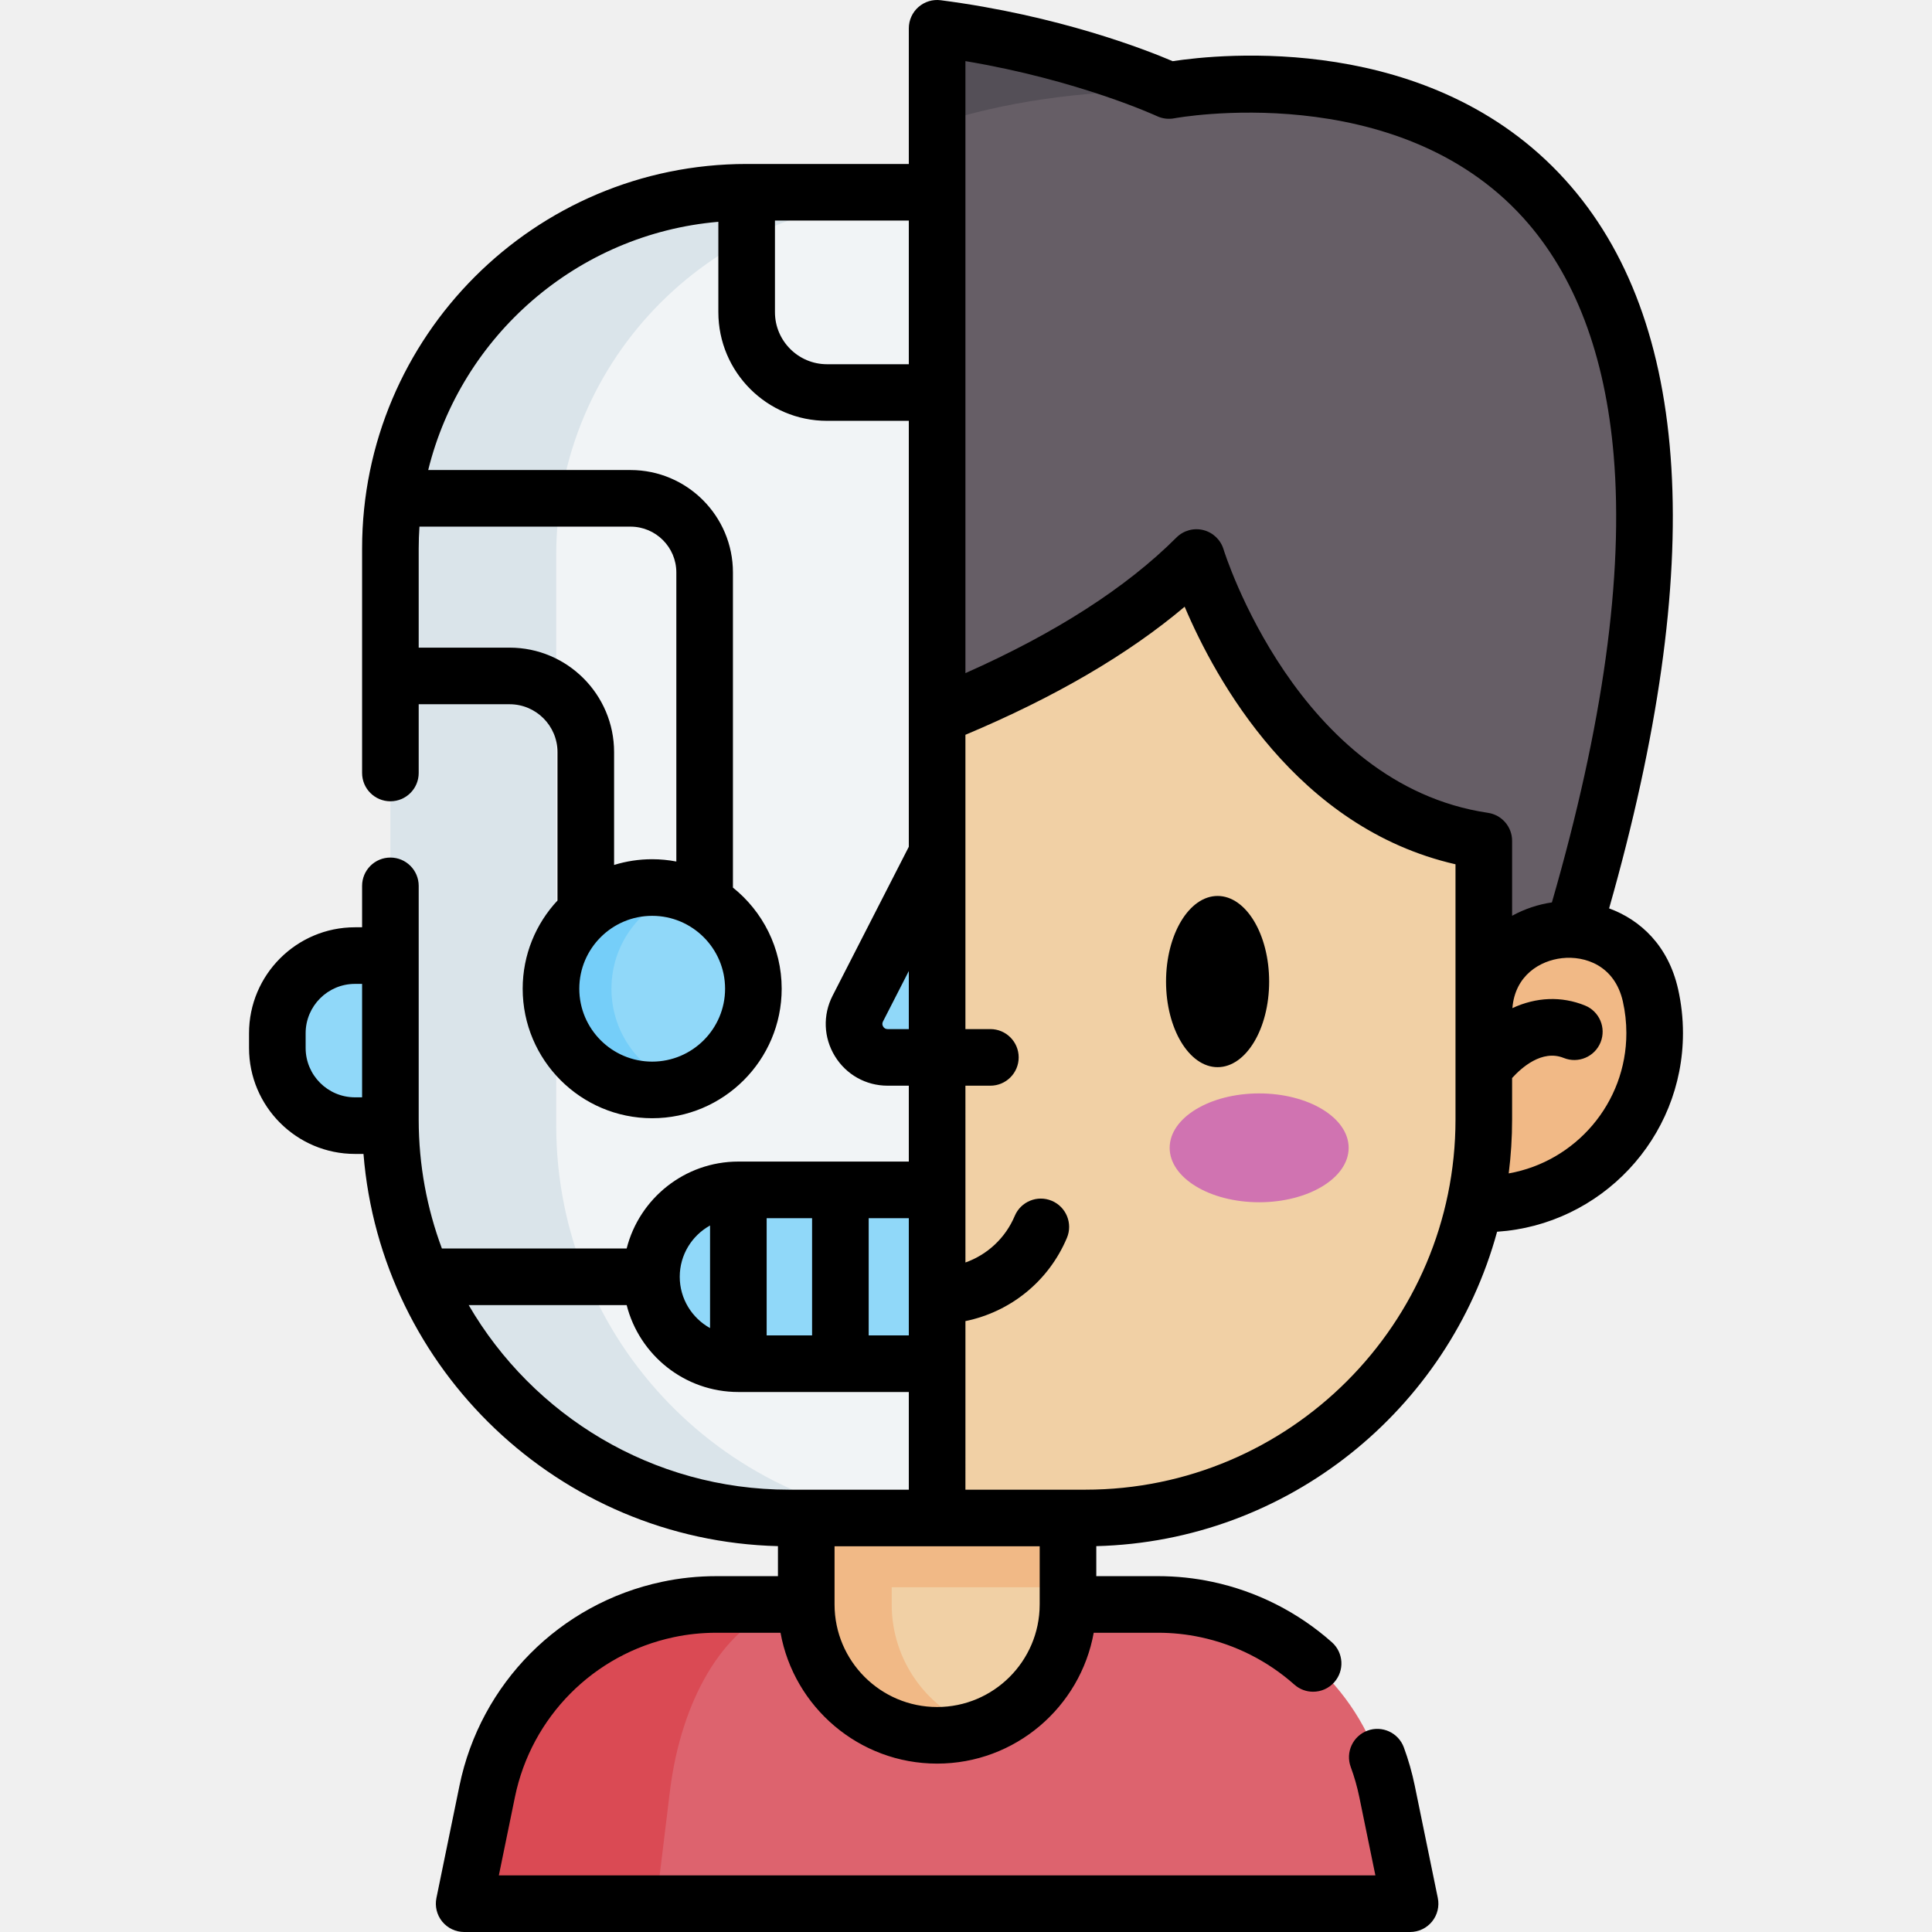
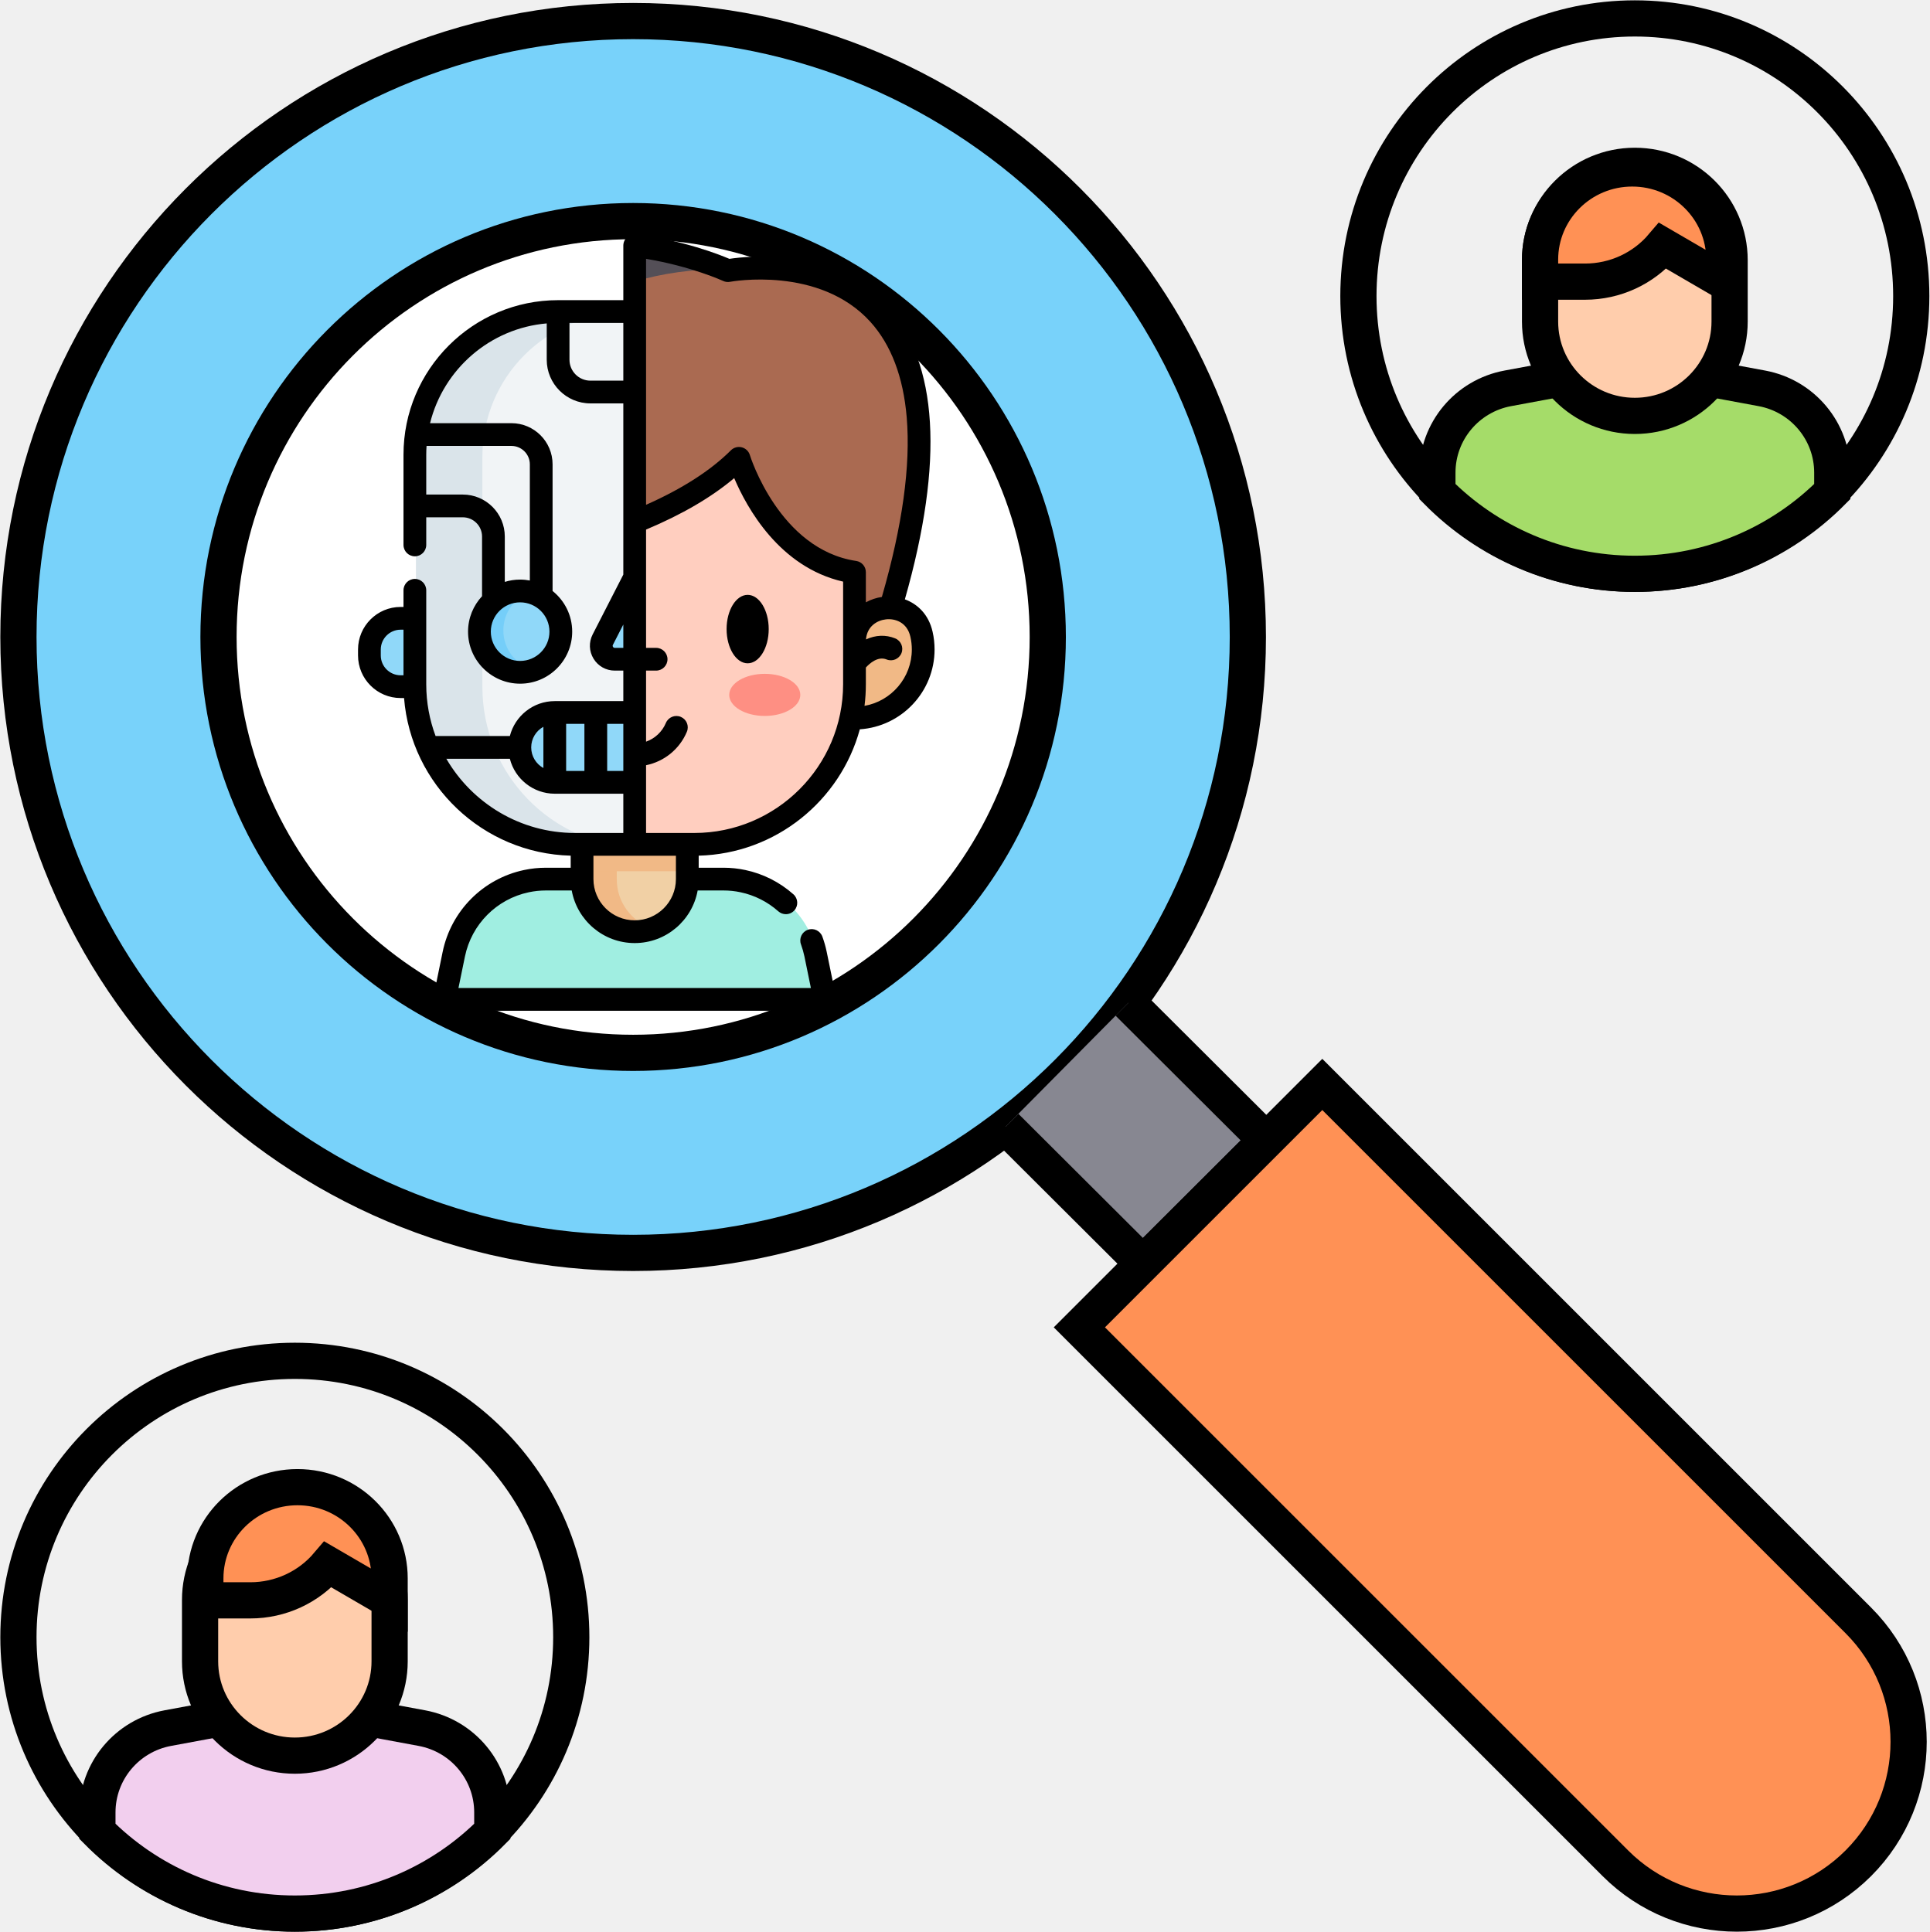
- <svg xmlns="http://www.w3.org/2000/svg" id="Capa_1" enable-background="new 0 0 511.994 511.994" height="512" viewBox="0 0 511.994 511.994" width="512">
-   <g>
-     <g>
-       <path d="m94.071 298.3h30.496v-45.064h-30.496c-11.364 0-20.576 9.212-20.576 20.576v3.912c0 11.364 9.212 20.576 20.576 20.576z" fill="#90d8f9" />
-       <path d="m373.687 504.501h-250.679l6.115-29.783c5.03-24.523 24.137-43.161 47.846-48.18 4.164-.887 8.474-1.346 12.877-1.346h117.002c4.393 0 8.703.459 12.867 1.346 23.709 5.019 42.827 23.657 47.857 48.18z" fill="#dd636e" />
-       <path d="m213.593 425.192c-2.609 0-5.165.459-7.639 1.346-14.088 5.019-25.431 23.657-28.426 48.18l-3.632 29.783h-50.893l6.115-29.783c5.03-24.523 24.137-43.161 47.846-48.18 4.164-.887 8.474-1.346 12.877-1.346z" fill="#da4a54" />
-       <path d="m283.024 367.275v57.916c0 19.149-15.528 34.677-34.677 34.677-19.159 0-34.687-15.528-34.687-34.677v-57.916z" fill="#f1d0a5" />
-       <path d="m259.672 457.978c-3.548 1.221-7.357 1.889-11.322 1.889-19.159 0-34.687-15.528-34.687-34.677v-57.916h22.645v57.916c-.001 15.194 9.767 28.102 23.364 32.788z" fill="#f1b986" />
-       <path d="m213.66 367.275h69.364v53.356h-69.364z" fill="#f1b986" />
-       <path d="m317.072 147.745s-10.406 254.53-68.729 254.53h-39.288c-58.319 0-105.596-47.277-105.596-105.596v-151.321c0-52.141 42.269-94.41 94.41-94.41h50.474" fill="#f1f4f6" />
-       <path d="m249.694 403.851c-.452.03-.903.05-1.355.05h-39.289c-58.321 0-105.591-47.279-105.591-105.601v-151.324c0-52.138 42.26-94.408 94.408-94.408h43.947c-52.138 0-94.408 42.271-94.408 94.408v151.324c0 57.217 45.503 103.804 102.288 105.551z" fill="#dae4ea" />
-       <path d="m416.983 246.347-23.76 36.669-144.88-17.105v-258.41c36.238 4.698 61.443 16.482 61.443 16.482s184.209-35.796 107.197 222.364z" fill="#665e66" />
-       <path d="m309.786 23.983c-23.8 0-44.148 3.182-61.443 8.763v-25.245c36.237 4.698 61.443 16.482 61.443 16.482z" fill="#544f57" />
-       <path d="m262.456 268.681h130.768c0-26.667 38.29-30.933 44.164-4.921.727 3.222 1.111 6.573 1.111 10.015 0 25.005-20.27 45.275-45.275 45.275" fill="#f1b986" />
-       <path d="m393.223 222.828v73.85c0 58.311-47.279 105.601-105.601 105.601h-39.279v-212.587c27.524-11.082 51.636-24.855 68.731-41.949 0 0 20.076 66.753 76.149 75.085z" fill="#f1d0a5" />
-       <g>
-         <ellipse cx="333.686" cy="304.184" fill="#d073b1" rx="23.716" ry="14.421" />
-       </g>
-       <path d="m248.347 226.198-21.029 41.094c-3.023 5.908 1.267 12.924 7.904 12.924h13.125" fill="#90d8f9" />
-       <circle cx="172.834" cy="262.019" fill="#90d8f9" r="26.819" />
-       <path d="m180.848 287.626c-2.53.783-5.23 1.215-8.02 1.215-14.806 0-26.812-12.006-26.812-26.822 0-14.806 12.006-26.812 26.812-26.812 2.791 0 5.491.432 8.02 1.215-10.901 3.403-18.811 13.582-18.811 25.597-.001 12.025 7.909 22.204 18.811 25.607z" fill="#75cef9" />
-       <path d="m195.669 361.39h52.678v-46.065h-52.678c-12.721 0-23.033 10.312-23.033 23.033 0 12.72 10.312 23.032 23.033 23.032z" fill="#90d8f9" />
-     </g>
-     <g>
-       <path d="m322.672 237.435c-7.533 0-13.662 10.177-13.662 22.687 0 12.509 6.129 22.686 13.662 22.686s13.662-10.177 13.662-22.686c-.001-12.509-6.129-22.687-13.662-22.687z" />
-       <path d="m396.741 326.419c27.465-1.818 49.258-24.728 49.258-52.645 0-3.935-.436-7.86-1.295-11.667-2.595-11.492-9.958-18.328-18.279-21.378 25.908-91.022 21.994-155.979-11.68-193.124-35.593-39.263-91.577-33.288-103.986-31.392-7.05-3.013-30.192-12.099-61.452-16.151-2.144-.279-4.295.38-5.915 1.804-1.621 1.424-2.549 3.477-2.549 5.634v35.952h-42.977c-56.192 0-101.908 45.716-101.908 101.908v59.486c0 4.142 3.358 7.5 7.5 7.5s7.5-3.358 7.5-7.5v-18.216h24.098c6.993 0 12.682 5.689 12.682 12.682v39.332c-5.716 6.133-9.223 14.35-9.223 23.374 0 18.923 15.395 34.319 34.318 34.319s34.318-15.396 34.318-34.319c0-10.834-5.052-20.506-12.918-26.8v-83.518c0-14.963-12.174-27.137-27.137-27.137h-53.618c8.766-35.561 39.479-62.572 76.89-65.784v23.949c0 15.877 12.917 28.795 28.795 28.795h21.679v112.875l-20.202 39.477c-2.619 5.118-2.392 11.102.608 16.007s8.224 7.833 13.973 7.833h5.621v20.109h-45.174c-14.249 0-26.246 9.812-29.598 23.033h-48.965c-3.959-10.615-6.132-22.092-6.146-34.067v-43.554c0-.01-.001-.019-.001-.029v-18.447c0-4.142-3.358-7.5-7.5-7.5s-7.5 3.358-7.5 7.5v10.976h-1.887c-15.481 0-28.076 12.595-28.076 28.076v3.912c0 15.481 12.595 28.076 28.076 28.076h2.256c4.586 57.164 51.858 102.475 109.835 103.939v7.953h-16.316c-4.91 0-9.772.509-14.432 1.508-27.022 5.72-48.08 26.917-53.645 54.002l-6.113 29.783c-.453 2.208.11 4.501 1.535 6.248s3.559 2.76 5.812 2.76h250.681c2.253 0 4.388-1.013 5.812-2.76s1.988-4.041 1.535-6.248l-6.115-29.791c-.713-3.458-1.686-6.864-2.889-10.125-1.433-3.886-5.748-5.874-9.632-4.44-3.886 1.434-5.874 5.747-4.44 9.632.944 2.56 1.708 5.239 2.269 7.956l4.264 20.775h-232.29l4.264-20.773c4.364-21.239 20.873-37.861 42.077-42.349 3.647-.782 7.452-1.179 11.307-1.179h16.998c3.551 19.69 20.803 34.679 41.5 34.679s37.948-14.988 41.5-34.679h17.005c3.85 0 7.646.396 11.307 1.183 9.205 1.947 17.797 6.288 24.848 12.553 1.429 1.27 3.207 1.894 4.979 1.894 2.068 0 4.127-.851 5.609-2.519 2.751-3.096 2.472-7.836-.625-10.588-8.995-7.992-19.958-13.53-31.683-16.01-4.67-1.004-9.527-1.513-14.435-1.513h-16.324v-7.953c50.796-1.284 93.369-36.232 106.216-83.319zm-223.907-45.081c-10.652 0-19.318-8.667-19.318-19.319s8.666-19.318 19.318-19.318 19.318 8.666 19.318 19.318-8.666 19.319-19.318 19.319zm-5.737-141.774c6.692 0 12.137 5.445 12.137 12.137v76.607c-2.075-.393-4.213-.608-6.4-.608-3.512 0-6.902.533-10.096 1.518v-29.905c0-15.264-12.418-27.682-27.682-27.682h-24.098v-26.27c0-1.948.071-3.88.198-5.797zm218.621 157.111c0 54.093-44.003 98.101-98.091 98.101h-31.784l.004-44.677c11.91-2.431 22.042-10.54 26.892-22.05 1.608-3.817-.182-8.215-4-9.824s-8.215.183-9.824 4c-2.481 5.888-7.276 10.284-13.068 12.345l-.004-46.854h6.614c4.142 0 7.5-3.358 7.5-7.5s-3.358-7.5-7.5-7.5h-6.614v-77.99c23.689-9.947 43.166-21.328 58.099-33.941 8.232 19.408 29.724 58.656 71.776 68.256zm45.281-22.9c0 18.579-13.486 34.057-31.18 37.187.592-4.68.899-9.448.899-14.286v-10.988c2.45-2.712 7.927-7.646 13.686-5.32 3.841 1.548 8.212-.309 9.761-4.149 1.549-3.842-.308-8.212-4.149-9.762-6.229-2.513-12.894-2.232-19.221.702.7-8.725 7.372-12.595 13.139-13.238 6.093-.681 13.979 1.922 16.139 11.492.614 2.723.926 5.537.926 8.362zm-124.389-242.998c1.43.669 3.048.868 4.597.57.585-.112 58.884-10.77 92.496 26.411 13.633 15.08 21.687 36.271 23.939 62.985 2.679 31.779-2.847 71.607-16.378 118.402-3.577.521-7.197 1.702-10.545 3.54v-19.86c0-3.717-2.722-6.873-6.399-7.419-50.601-7.509-69.882-69.203-70.068-69.816-.76-2.527-2.792-4.469-5.351-5.113-2.558-.644-5.268.104-7.134 1.97-13.287 13.287-32.069 25.352-55.923 35.941v-162.191c29.991 5.026 50.548 14.479 50.766 14.58zm-87.446 65.747c-7.606 0-13.795-6.188-13.795-13.795v-24.277h35.474v38.071h-21.679zm14.881 175.532c-.268-.438-.285-.891-.051-1.348l6.848-13.382v15.39h-5.621c-.512 0-.908-.222-1.176-.66zm6.798 81.834h-10.635v-31.065h10.635zm-37.674 0v-31.065h12.039v31.065zm-15-29.126v27.187c-4.784-2.65-8.033-7.748-8.033-13.593s3.249-10.944 8.033-13.594zm-107.174-47.04v-3.912c0-7.21 5.866-13.076 13.076-13.076h1.887v30.064h-1.887c-7.21 0-13.076-5.866-13.076-13.076zm43.21 68.133h41.866c3.352 13.221 15.349 23.033 29.598 23.033h45.174v25.886h-31.784c-36.182 0-67.848-19.692-84.854-48.919zm124.139 106.514c-14.988 0-27.182-12.194-27.182-27.182v-15.414h27.122c.02 0 .038.003.058.003s.038-.003.058-.003h27.126v15.281c-.001.046-.007.09-.007.135 0 .03.004.059.005.089-.05 14.947-12.222 27.091-27.18 27.091z" />
-     </g>
+ <svg xmlns="http://www.w3.org/2000/svg" width="733" height="734" xml:space="preserve" overflow="hidden">
+   <g transform="translate(-888 -304)">
+     <path d="M1362 546C1362 675.235 1257.46 780 1128.5 780 999.542 780 895 675.235 895 546 895 416.766 999.542 312 1128.5 312 1257.46 312 1362 416.766 1362 546Z" stroke="#000000" stroke-width="13.75" stroke-miterlimit="8" fill="#78D2FA" fill-rule="evenodd" />
+     <path d="M1316.6 685 1369 737.248 1322.11 784 1270 732.037" stroke="#000000" stroke-width="13.75" stroke-miterlimit="8" fill="#878791" fill-rule="evenodd" />
+     <path d="M1286 546C1286 633.261 1215.49 704 1128.5 704 1041.52 704 971 633.261 971 546 971 458.739 1041.52 388 1128.5 388 1215.49 388 1286 458.739 1286 546Z" stroke="#000000" stroke-width="13.75" stroke-miterlimit="8" fill="#FFFFFF" fill-rule="evenodd" />
+     <path d="M1298 808.28 1501.61 1011.89C1527.09 1037.37 1568.4 1037.37 1593.89 1011.89 1606.63 999.148 1613 982.45 1613 965.748 1613 949.047 1606.63 932.351 1593.89 919.608L1390.28 716 1298 808.28Z" stroke="#000000" stroke-width="13.75" stroke-miterlimit="8" fill="#FF9155" fill-rule="evenodd" />
+     <path d="M1105 926C1105 983.99 1057.99 1031 1000 1031 942.01 1031 895 983.99 895 926 895 868.01 942.01 821 1000 821 1057.99 821 1105 868.01 1105 926Z" stroke="#000000" stroke-width="13.75" stroke-miterlimit="8" fill="none" fill-rule="evenodd" />
+     <path d="M1075 992.568C1075 976.877 1063.76 963.415 1048.25 960.538L1029.18 957 970.749 957.013 951.745 960.538C936.241 963.415 925 976.877 925 992.568L925 999.754C944.1 1019.04 970.643 1031 1000 1031 1029.36 1031 1055.9 1019.04 1075 999.761L1075 992.568 1075 992.568Z" stroke="#000000" stroke-width="13.75" stroke-miterlimit="8" fill="#F2CFEE" fill-rule="evenodd" />
+     <path d="M1000 876 1000 876C980.118 876 964 892.046 964 911.839L964 935.161C964 954.955 980.118 971 1000 971L1000 971C1019.88 971 1036 954.955 1036 935.161L1036 911.839C1036 892.044 1019.88 876 1000 876Z" stroke="#000000" stroke-width="13.75" stroke-miterlimit="8" fill="#FFCDAC" fill-rule="evenodd" />
+     <path d="M1614 416.5C1614 474.766 1566.99 522 1509 522 1451.01 522 1404 474.766 1404 416.5 1404 358.234 1451.01 311 1509 311 1566.99 311 1614 358.234 1614 416.5Z" stroke="#000000" stroke-width="13.75" stroke-miterlimit="8" fill="none" fill-rule="evenodd" />
+     <path d="M1584 483.567C1584 467.877 1572.76 454.415 1557.25 451.538L1538.18 448 1479.75 448.013 1460.75 451.538C1445.24 454.415 1434 467.877 1434 483.567L1434 490.754C1453.1 510.036 1479.64 522 1509 522 1538.36 522 1564.9 510.039 1584 490.762L1584 483.567 1584 483.567Z" stroke="#000000" stroke-width="13.75" stroke-miterlimit="8" fill="#A5DC69" fill-rule="evenodd" />
+     <path d="M1509 367 1509 367C1489.12 367 1473 383.046 1473 402.839L1473 426.161C1473 445.954 1489.12 462 1509 462L1509 462C1528.88 462 1545 445.954 1545 426.161L1545 402.839C1545 383.046 1528.88 367 1509 367Z" stroke="#000000" stroke-width="13.75" stroke-miterlimit="8" fill="#FFCDAC" fill-rule="evenodd" />
+     <path d="M1040.09 565 1058 565 1058 539 1040.09 539C1033.41 539 1028 544.315 1028 550.872L1028 553.129C1028 559.685 1033.41 565 1040.09 565Z" fill="#90D8F9" fill-rule="evenodd" />
+     <path d="M1202 684 1057 684 1060.54 666.726C1063.45 652.502 1074.5 641.692 1088.21 638.781 1090.62 638.266 1093.11 638 1095.66 638L1163.34 638C1165.88 638 1168.37 638.266 1170.78 638.781 1184.5 641.692 1195.55 652.502 1198.46 666.726Z" fill="#A0EEE1" fill-rule="evenodd" />
+     <path d="M1149 605 1149 638.151C1149 649.112 1140.05 658 1129 658 1117.95 658 1109 649.112 1109 638.151L1109 605Z" fill="#F1D0A5" fill-rule="evenodd" />
+     <path d="M1136 656.919C1133.92 657.618 1131.68 658 1129.36 658 1118.11 658 1109 649.112 1109 638.151L1109 605 1122.29 605 1122.29 638.151C1122.29 646.848 1128.02 654.237 1136 656.919Z" fill="#F1B986" fill-rule="evenodd" />
+     <path d="M1109 605 1149 605 1149 635 1109 635Z" fill="#F1B986" fill-rule="evenodd" />
+     <path d="M1169 477.93C1169 477.93 1163.01 625 1129.43 625L1106.8 625C1073.22 625 1046 597.683 1046 563.986L1046 476.551C1046 446.423 1070.34 422 1100.36 422L1129.43 422" fill="#F1F4F6" fill-rule="evenodd" />
+     <path d="M1130 625.971C1129.74 625.988 1129.48 626 1129.22 626L1106.65 626C1073.15 626 1046 598.682 1046 564.984L1046 477.549C1046 447.424 1070.27 423 1100.23 423L1125.47 423C1095.52 423 1071.24 447.424 1071.24 477.549L1071.24 564.984C1071.24 598.044 1097.38 624.962 1130 625.971Z" fill="#DAE4EA" fill-rule="evenodd" />
+     <path d="M1227.06 534.838 1213.24 556 1129 546.128 1129 397C1150.07 399.711 1164.73 406.512 1164.73 406.512 1164.73 406.512 1271.84 385.854 1227.06 534.838Z" fill="#AA6A51" fill-rule="evenodd" />
+     <path d="M1165 406.14C1151.06 406.14 1139.13 407.905 1129 411L1129 397C1150.23 399.605 1165 406.14 1165 406.14Z" fill="#544F57" fill-rule="evenodd" />
+     <path d="M1137 547.914 1212.77 547.914C1212.77 532.516 1234.95 530.052 1238.36 545.073 1238.78 546.933 1239 548.869 1239 550.856 1239 565.295 1227.26 577 1212.77 577" fill="#F1B986" fill-rule="evenodd" />
+     <path d="M1213 521.363 1213 564.013C1213 597.689 1185.59 625 1151.77 625L1129 625 1129 502.227C1144.96 495.826 1158.94 487.872 1168.85 478 1168.85 478 1180.49 516.551 1213 521.363Z" fill="#FFCEBF" fill-rule="evenodd" />
+     <path d="M1192 568C1192 572.418 1185.96 576 1178.5 576 1171.04 576 1165 572.418 1165 568 1165 563.582 1171.04 560 1178.5 560 1185.96 560 1192 563.582 1192 568Z" fill="#FE8F83" fill-rule="evenodd" />
+     <path d="M1129 523 1117.54 546.583C1115.89 549.974 1118.23 554 1121.85 554L1129 554" fill="#90D8F9" fill-rule="evenodd" />
+     <path d="M1101 543.5C1101 552.06 1094.06 559 1085.5 559 1076.94 559 1070 552.06 1070 543.5 1070 534.94 1076.94 528 1085.5 528 1094.06 528 1101 534.94 1101 543.5Z" fill="#90D8F9" fill-rule="evenodd" />
+     <path d="M1090 558.298C1088.55 558.75 1087 559 1085.4 559 1076.89 559 1070 552.061 1070 543.497 1070 534.939 1076.89 528 1085.4 528 1087 528 1088.55 528.25 1090 528.702 1083.74 530.669 1079.2 536.552 1079.2 543.497 1079.2 550.448 1083.74 556.331 1090 558.298Z" fill="#75CEF9" fill-rule="evenodd" />
+     <path d="M1099.08 601 1129 601 1129 575 1099.08 575C1091.86 575 1086 580.82 1086 588 1086 595.18 1091.86 601 1099.08 601Z" fill="#90D8F9" fill-rule="evenodd" />
+     <path d="M1172 530C1167.59 530 1164 535.832 1164 543 1164 550.168 1167.59 556 1172 556 1176.41 556 1180 550.168 1180 543 1180 535.832 1176.41 530 1172 530Z" fill-rule="evenodd" />
+     <path d="M1214.61 581.076C1230.44 580.029 1243 566.828 1243 550.743 1243 548.476 1242.75 546.215 1242.25 544.021 1240.76 537.399 1236.51 533.461 1231.72 531.703 1246.65 479.258 1244.39 441.832 1224.99 420.429 1204.48 397.807 1172.21 401.249 1165.06 402.342 1161 400.606 1147.66 395.371 1129.64 393.036 1128.41 392.875 1127.17 393.255 1126.24 394.075 1125.3 394.896 1124.77 396.079 1124.77 397.322L1124.77 418.036 1100 418.036C1067.61 418.036 1041.27 444.377 1041.27 476.754L1041.27 511.028C1041.27 513.415 1043.2 515.35 1045.59 515.35 1047.98 515.35 1049.91 513.415 1049.91 511.028L1049.91 500.533 1063.8 500.533C1067.83 500.533 1071.11 503.81 1071.11 507.84L1071.11 530.502C1067.82 534.036 1065.79 538.77 1065.79 543.97 1065.79 554.873 1074.67 563.744 1085.57 563.744 1096.48 563.744 1105.35 554.873 1105.35 543.97 1105.35 537.727 1102.44 532.155 1097.9 528.528L1097.9 480.407C1097.9 471.785 1090.89 464.771 1082.27 464.771L1051.36 464.771C1056.42 444.281 1074.12 428.718 1095.68 426.867L1095.68 440.666C1095.68 449.815 1103.12 457.258 1112.27 457.258L1124.77 457.258 1124.77 522.294 1113.12 545.04C1111.61 547.989 1111.74 551.436 1113.47 554.263 1115.2 557.089 1118.21 558.776 1121.53 558.776L1124.77 558.776 1124.77 570.362 1098.73 570.362C1090.52 570.362 1083.61 576.016 1081.67 583.633L1053.46 583.633C1051.17 577.517 1049.92 570.904 1049.91 564.005L1049.91 538.91C1049.91 538.904 1049.91 538.899 1049.91 538.893L1049.91 528.264C1049.91 525.878 1047.98 523.943 1045.59 523.943 1043.2 523.943 1041.27 525.878 1041.27 528.264L1041.27 534.588 1040.18 534.588C1031.26 534.588 1024 541.845 1024 550.765L1024 553.019C1024 561.939 1031.26 569.196 1040.18 569.196L1041.48 569.196C1044.12 602.133 1071.37 628.24 1104.78 629.083L1104.78 633.666 1095.38 633.666C1092.55 633.666 1089.74 633.959 1087.06 634.535 1071.49 637.83 1059.35 650.044 1056.14 665.649L1052.62 682.81C1052.36 684.082 1052.68 685.403 1053.5 686.41 1054.33 687.416 1055.56 688 1056.85 688L1201.32 688C1202.62 688 1203.85 687.416 1204.67 686.41 1205.49 685.403 1205.82 684.082 1205.56 682.81L1202.03 665.645C1201.62 663.653 1201.06 661.69 1200.37 659.811 1199.54 657.572 1197.06 656.427 1194.82 657.253 1192.58 658.079 1191.43 660.564 1192.26 662.802 1192.8 664.278 1193.24 665.821 1193.57 667.387L1196.02 679.357 1062.15 679.357 1064.61 667.388C1067.13 655.15 1076.64 645.573 1088.86 642.987 1090.96 642.537 1093.15 642.308 1095.38 642.308L1105.17 642.308C1107.22 653.653 1117.16 662.289 1129.09 662.289 1141.02 662.289 1150.96 653.653 1153.01 642.308L1162.81 642.308C1165.03 642.308 1167.21 642.536 1169.32 642.99 1174.63 644.111 1179.58 646.612 1183.64 650.222 1184.47 650.954 1185.49 651.314 1186.51 651.314 1187.7 651.314 1188.89 650.823 1189.75 649.862 1191.33 648.078 1191.17 645.347 1189.38 643.762 1184.2 639.157 1177.88 635.966 1171.13 634.537 1168.43 633.958 1165.64 633.665 1162.81 633.665L1153.4 633.665 1153.4 629.083C1182.67 628.343 1207.21 608.207 1214.61 581.076ZM1085.57 555.101C1079.43 555.101 1074.44 550.108 1074.44 543.97 1074.44 537.833 1079.43 532.84 1085.57 532.84 1091.71 532.84 1096.71 537.833 1096.71 543.97 1096.71 550.108 1091.71 555.101 1085.57 555.101ZM1082.27 473.414C1086.12 473.414 1089.26 476.552 1089.26 480.407L1089.26 524.547C1088.06 524.32 1086.83 524.196 1085.57 524.196 1083.55 524.196 1081.59 524.503 1079.75 525.071L1079.75 507.84C1079.75 499.046 1072.6 491.891 1063.8 491.891L1049.91 491.891 1049.91 476.754C1049.91 475.632 1049.95 474.519 1050.03 473.414ZM1208.26 563.938C1208.26 595.106 1182.9 620.462 1151.73 620.462L1133.41 620.462 1133.41 594.72C1140.28 593.32 1146.12 588.647 1148.91 582.016 1149.84 579.816 1148.81 577.282 1146.61 576.355 1144.41 575.428 1141.87 576.46 1140.94 578.66 1139.52 582.052 1136.75 584.585 1133.41 585.773L1133.41 558.776 1137.22 558.776C1139.61 558.776 1141.55 556.841 1141.55 554.455 1141.55 552.068 1139.61 550.134 1137.22 550.134L1133.41 550.134 1133.41 505.197C1147.06 499.466 1158.29 492.909 1166.89 485.641 1171.64 496.824 1184.02 519.438 1208.26 524.969ZM1234.36 550.744C1234.36 561.449 1226.58 570.367 1216.39 572.17 1216.73 569.474 1216.9 566.726 1216.9 563.939L1216.9 557.608C1218.32 556.045 1221.47 553.202 1224.79 554.543 1227.01 555.434 1229.52 554.364 1230.42 552.152 1231.31 549.938 1230.24 547.42 1228.03 546.527 1224.44 545.079 1220.59 545.241 1216.95 546.932 1217.35 541.905 1221.2 539.675 1224.52 539.304 1228.03 538.912 1232.58 540.412 1233.82 545.926 1234.18 547.495 1234.36 549.116 1234.36 550.744ZM1162.67 410.734C1163.49 411.119 1164.43 411.234 1165.32 411.062 1165.66 410.997 1199.25 404.856 1218.62 426.279 1226.48 434.968 1231.12 447.178 1232.42 462.57 1233.96 480.88 1230.78 503.829 1222.98 530.791 1220.92 531.091 1218.83 531.771 1216.9 532.83L1216.9 521.387C1216.9 519.246 1215.34 517.427 1213.22 517.113 1184.06 512.786 1172.94 477.239 1172.84 476.886 1172.4 475.43 1171.23 474.311 1169.75 473.94 1168.28 473.569 1166.72 474 1165.64 475.075 1157.98 482.731 1147.16 489.683 1133.41 495.784L1133.41 402.333C1150.7 405.229 1162.54 410.675 1162.67 410.734ZM1112.27 448.616C1107.89 448.616 1104.32 445.05 1104.32 440.667L1104.32 426.679 1124.77 426.679 1124.77 448.615 1112.27 448.615ZM1120.85 549.753C1120.69 549.501 1120.68 549.24 1120.82 548.977L1124.77 541.266 1124.77 550.134 1121.53 550.134C1121.23 550.134 1121 550.006 1120.85 549.753ZM1124.77 596.904 1118.64 596.904 1118.64 579.005 1124.77 579.005ZM1103.05 596.904 1103.05 579.005 1109.99 579.005 1109.99 596.904ZM1094.41 580.123 1094.41 595.787C1091.65 594.26 1089.78 591.323 1089.78 587.955 1089.78 584.587 1091.65 581.649 1094.41 580.123ZM1032.64 553.019 1032.64 550.765C1032.64 546.611 1036.03 543.231 1040.18 543.231L1041.27 543.231 1041.27 560.553 1040.18 560.553C1036.03 560.553 1032.64 557.173 1032.64 553.019ZM1057.55 592.276 1081.67 592.276C1083.61 599.893 1090.52 605.547 1098.73 605.547L1124.77 605.547 1124.77 620.462 1106.45 620.462C1085.6 620.462 1067.35 609.116 1057.55 592.276ZM1129.09 653.647C1120.45 653.647 1113.42 646.621 1113.42 637.985L1113.42 629.104 1129.05 629.104C1129.07 629.104 1129.08 629.106 1129.09 629.106 1129.1 629.106 1129.11 629.104 1129.12 629.104L1144.75 629.104 1144.75 637.909C1144.75 637.935 1144.75 637.961 1144.75 637.987 1144.75 638.004 1144.75 638.02 1144.75 638.038 1144.72 646.65 1137.71 653.647 1129.09 653.647Z" fill-rule="evenodd" />
+     <path d="M1001 869 1001 869C981.669 869 966 884.517 966 903.657L966 912 983.113 912C994.489 912 1005.28 907.013 1012.59 898.379L1012.59 898.379 1036 912 1036 903.657C1036 884.517 1020.33 869 1001 869Z" stroke="#000000" stroke-width="13.75" stroke-miterlimit="8" fill="#FF9155" fill-rule="evenodd" />
+     <path d="M1508 368 1508 368C1488.67 368 1473 383.517 1473 402.657L1473 411 1490.11 411C1501.49 411 1512.28 406.013 1519.59 397.379L1519.59 397.379 1543 411 1543 402.657C1543 383.517 1527.33 368 1508 368Z" stroke="#000000" stroke-width="13.75" stroke-miterlimit="8" fill="#FF9155" fill-rule="evenodd" />
  </g>
</svg>
